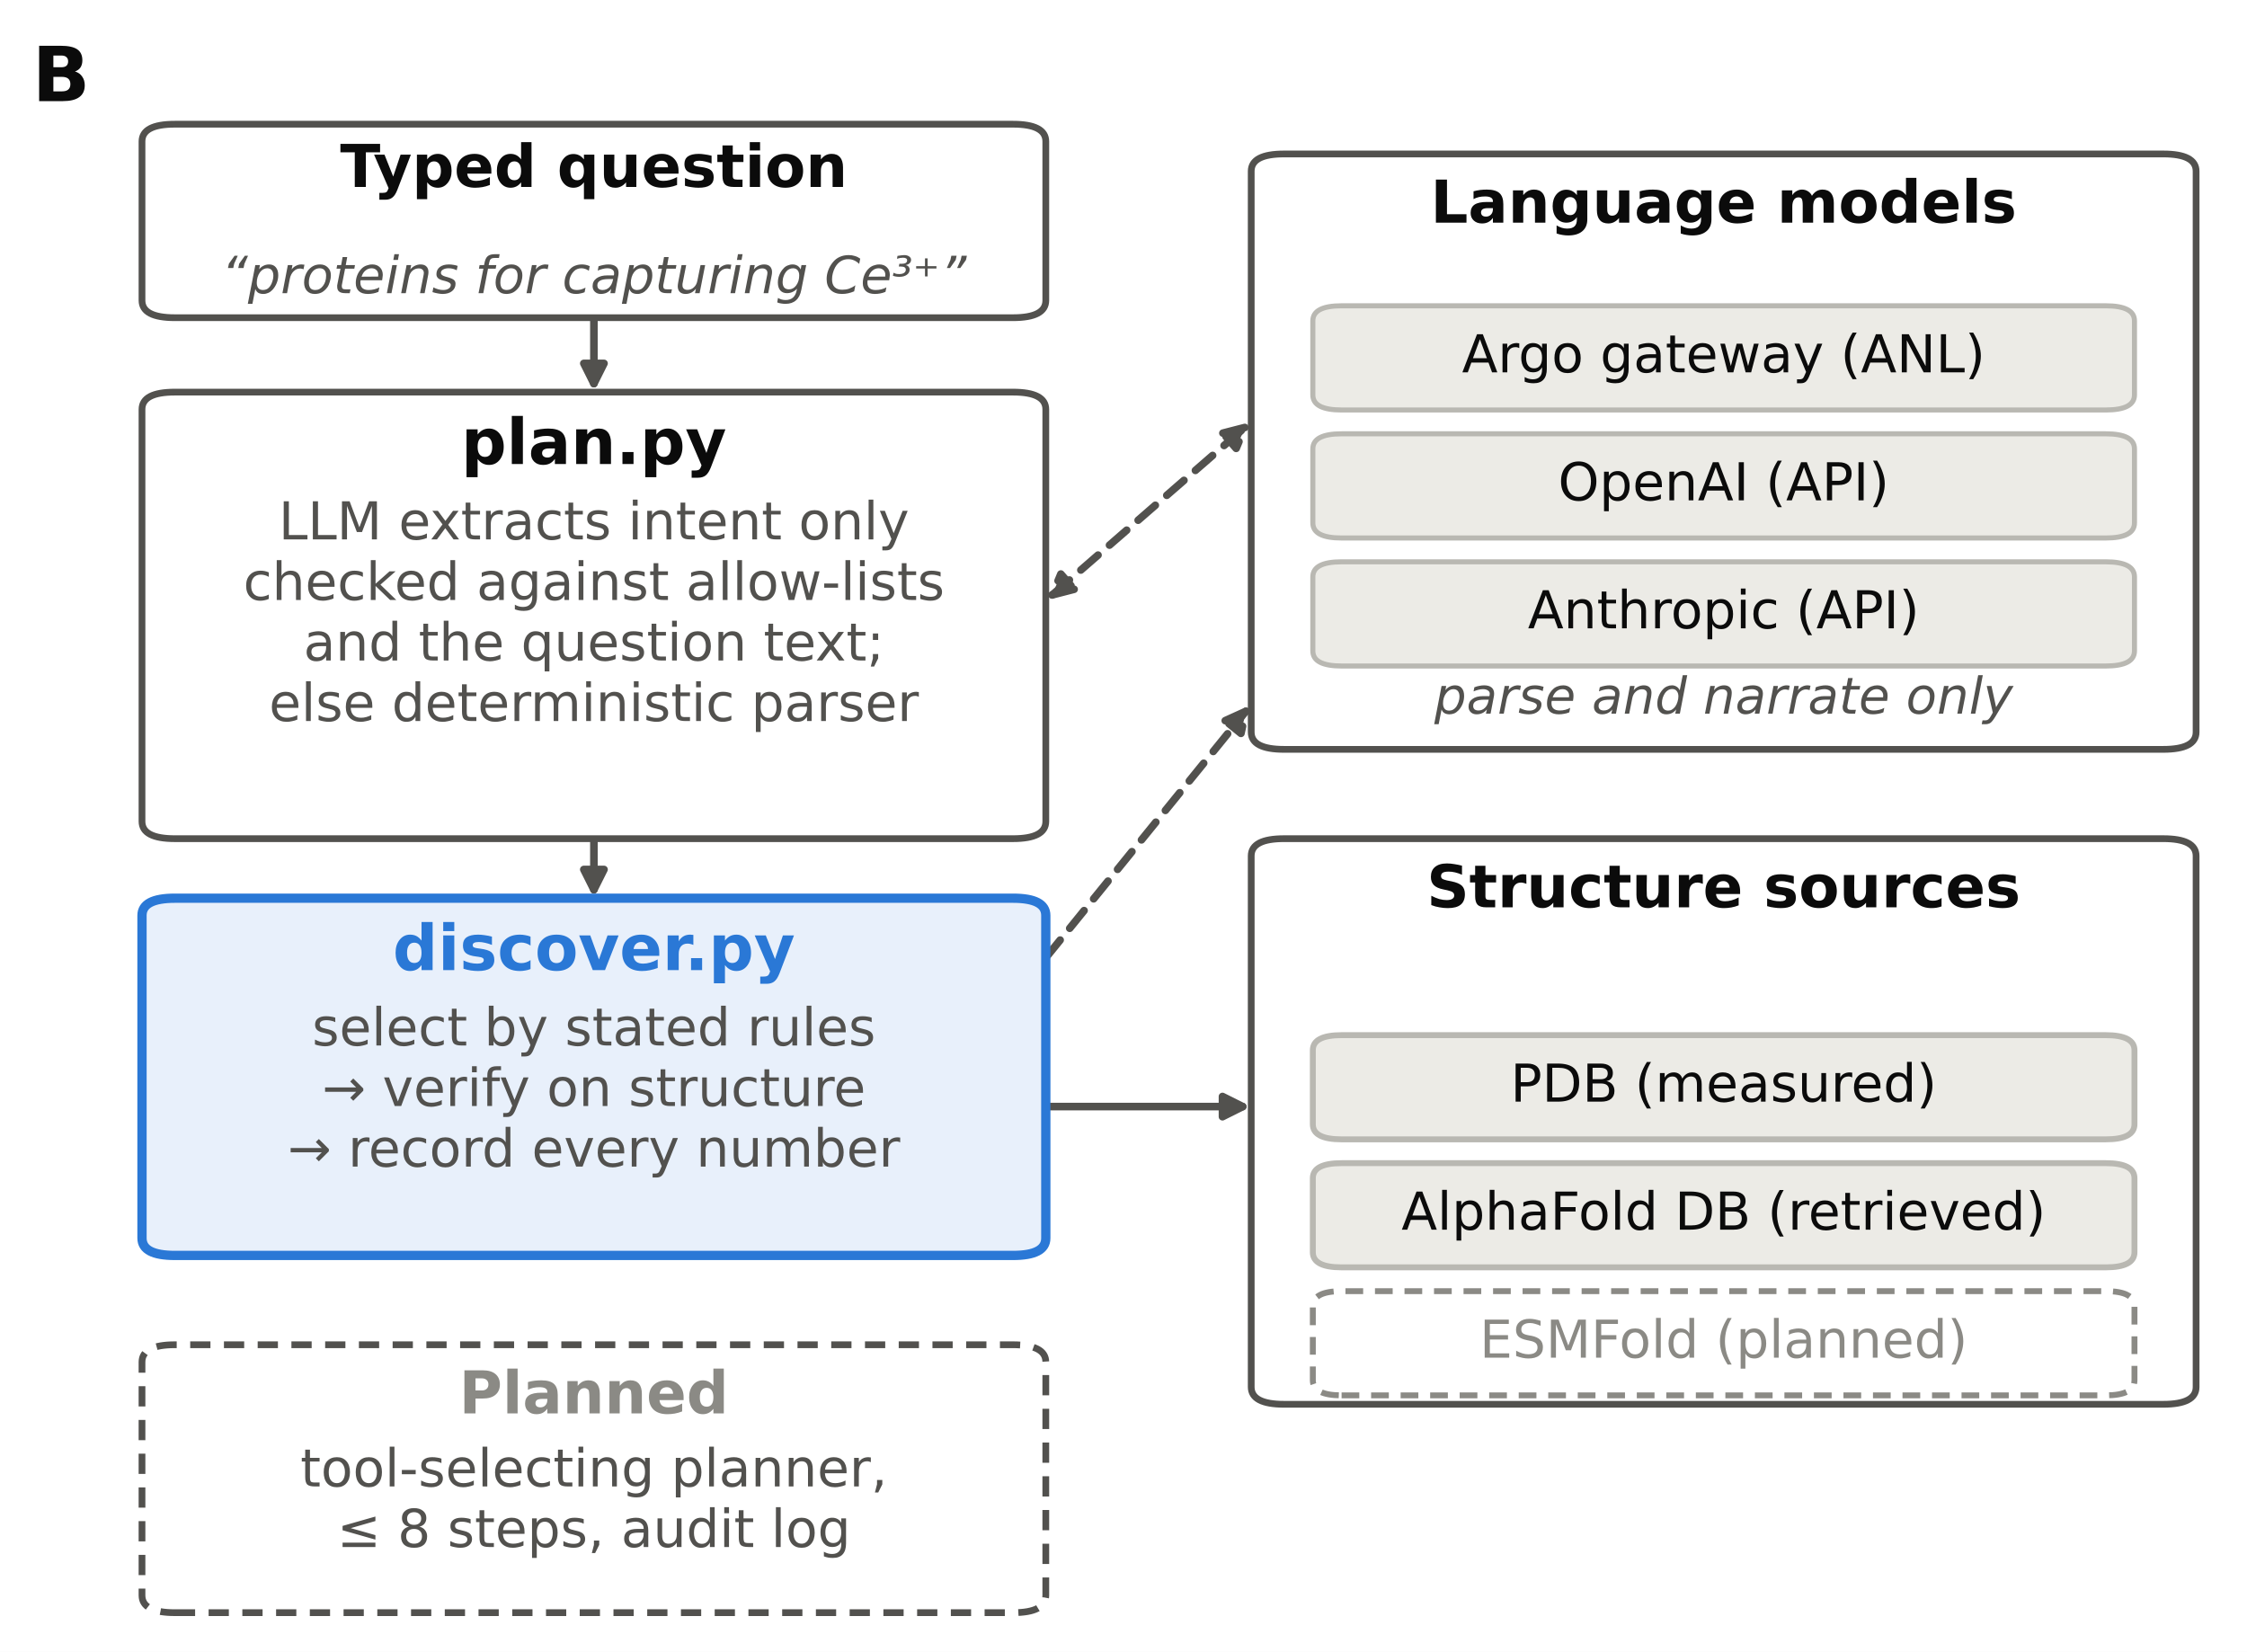
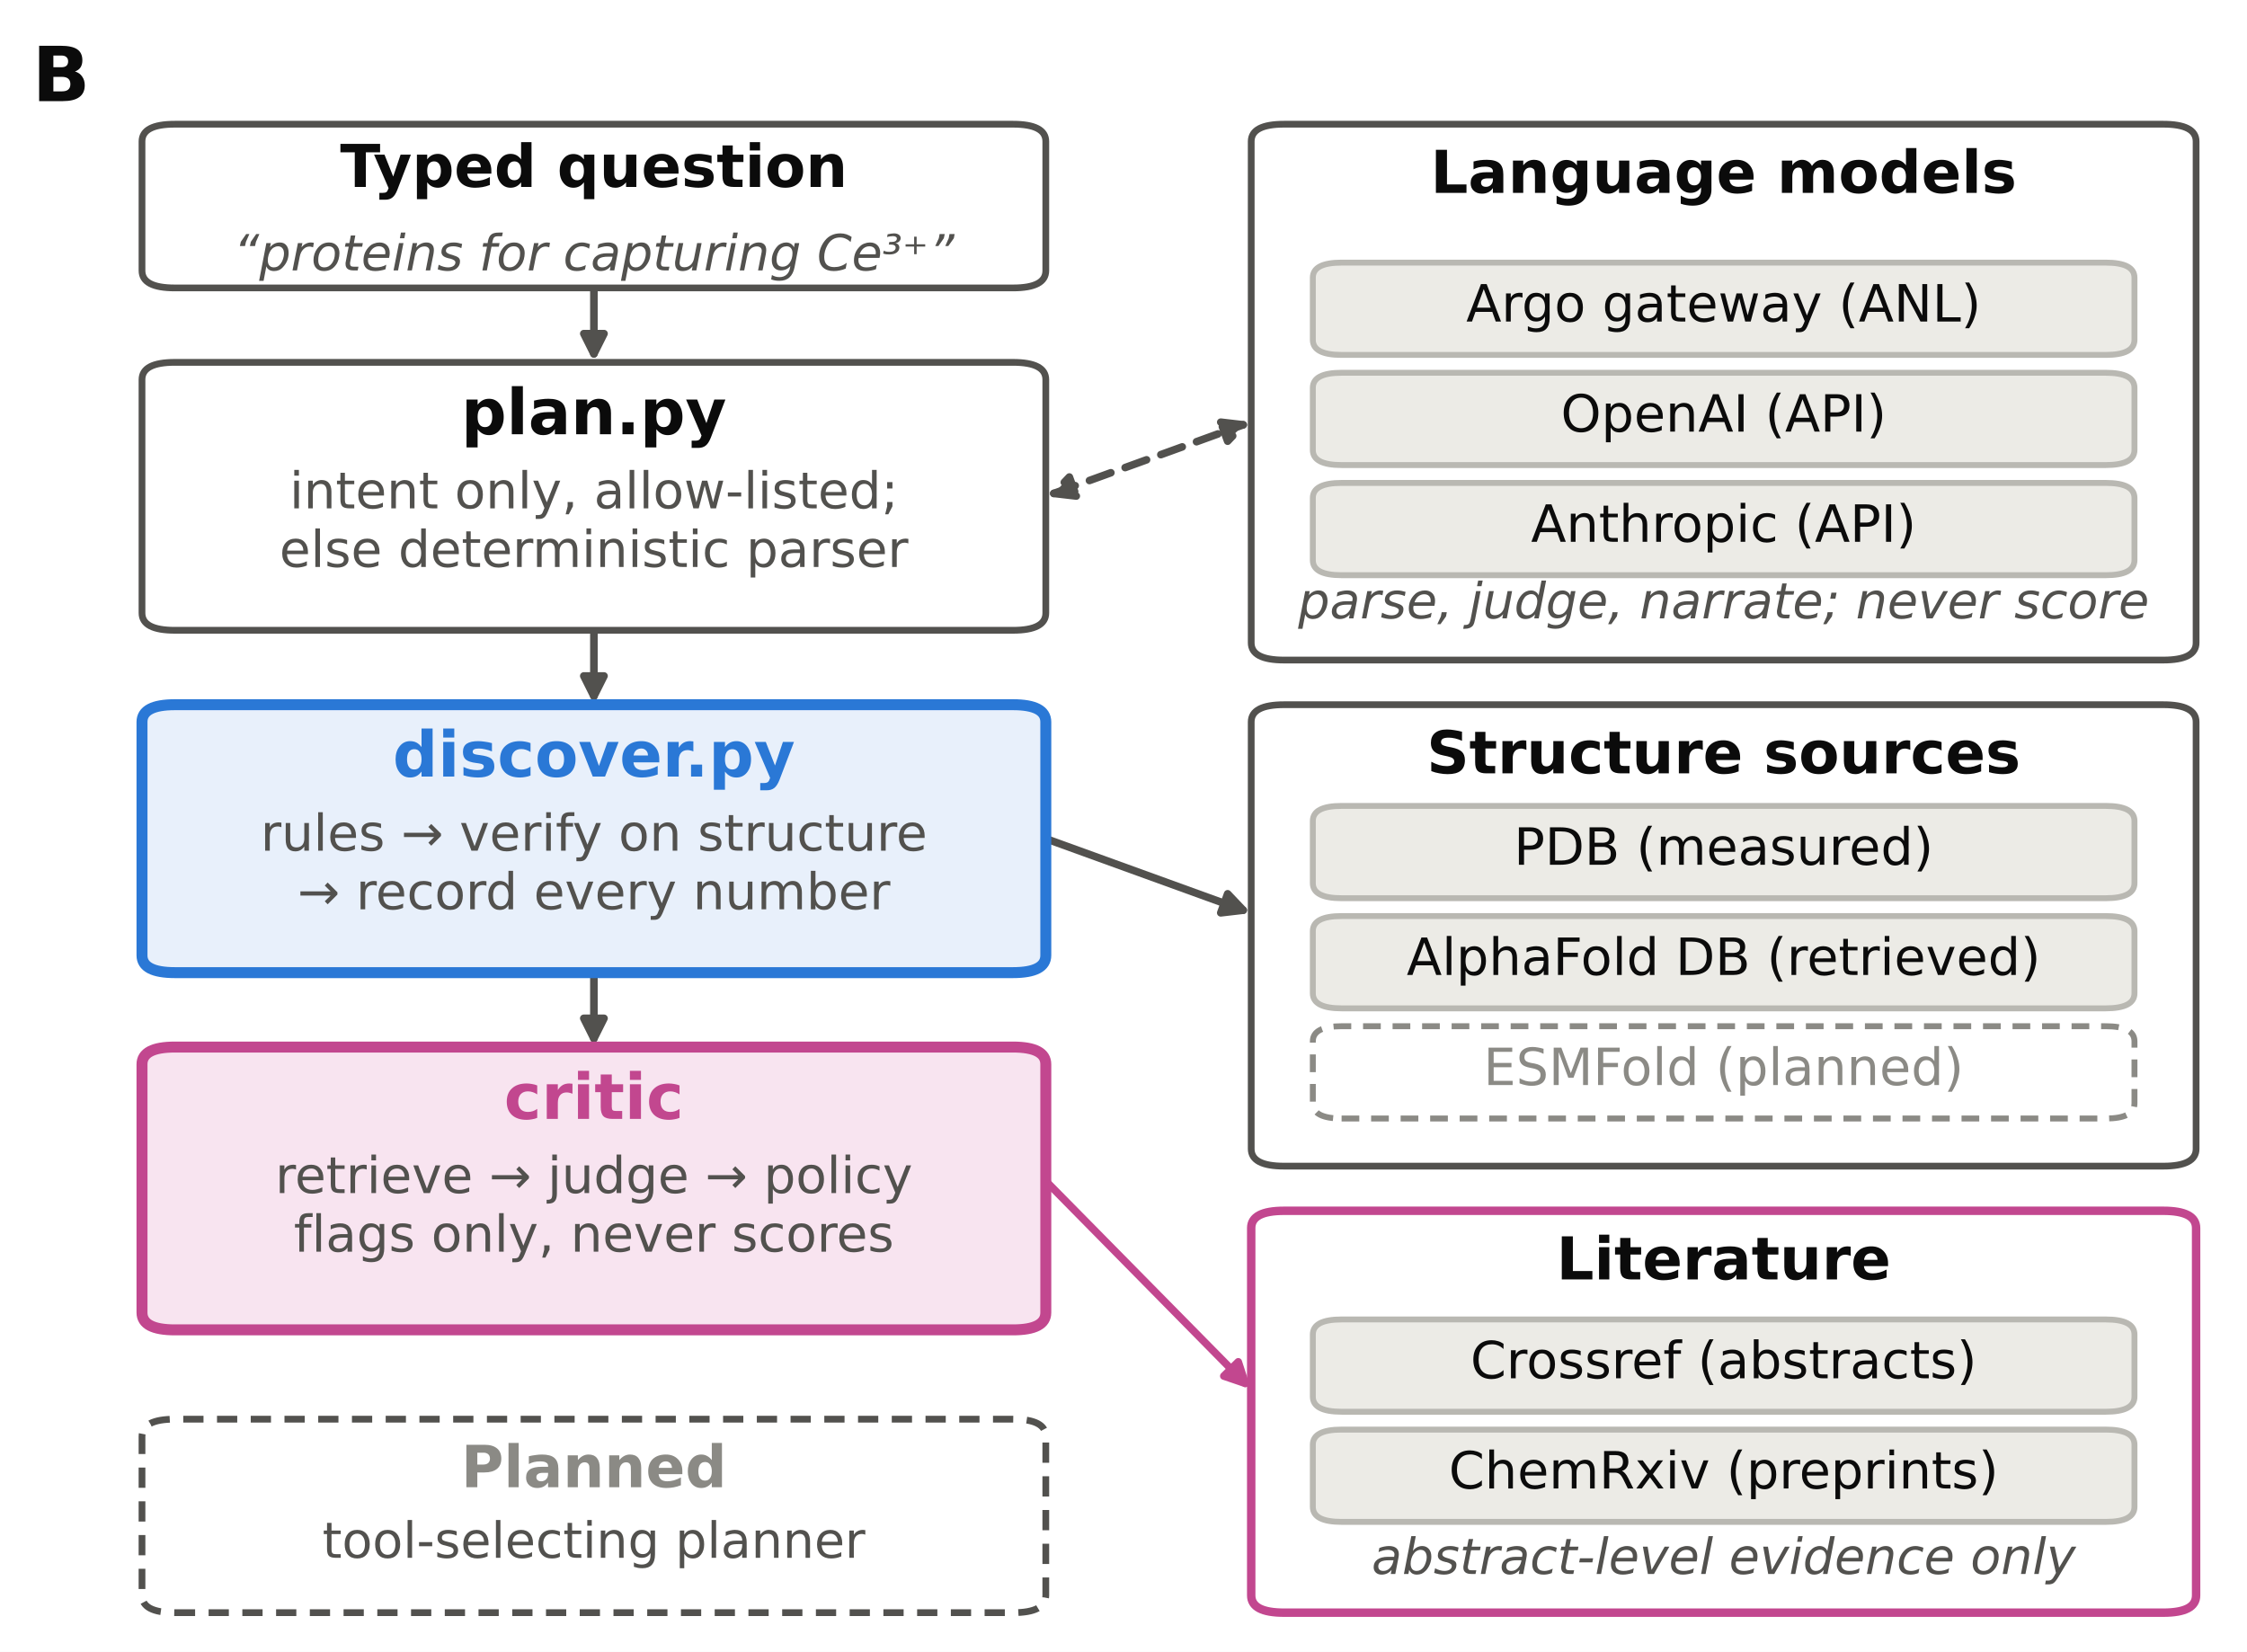
<svg xmlns="http://www.w3.org/2000/svg" width="266.4pt" height="195.84pt" viewBox="0 0 266.4 195.84" version="1.1">
  <defs>
    <style type="text/css">*{stroke-linejoin: round; stroke-linecap: butt}</style>
  </defs>
  <g id="figure_1">
    <g id="patch_1">
      <path d="M 0 195.84  L 266.4 195.84  L 266.4 0  L 0 0  z " style="fill: #ffffff" />
    </g>
    <g id="axes_1">
      <g id="patch_2">
-         <path d="M 70.412 37.666  Q 70.412 42.078 70.412 45.483  " clip-path="url(#p28ce440989)" style="fill: none; stroke: #52514e; stroke-width: 0.9; stroke-linecap: round" />
-         <path d="M 71.612 43.083  L 70.412 45.483  L 69.212 43.083  z " clip-path="url(#p28ce440989)" style="fill: #52514e; stroke: #52514e; stroke-width: 0.9; stroke-linecap: round" />
+         <path d="M 70.412 34.136  Q 70.412 38.548 70.412 41.954  " clip-path="url(#p802426567d)" style="fill: none; stroke: #52514e; stroke-width: 0.9; stroke-linecap: round" />
+         <path d="M 71.612 39.554  L 70.412 41.954  L 69.212 39.554  z " clip-path="url(#p802426567d)" style="fill: #52514e; stroke: #52514e; stroke-width: 0.9; stroke-linecap: round" />
      </g>
      <g id="patch_3">
-         <path d="M 70.412 99.431  Q 70.412 102.96 70.412 105.483  " clip-path="url(#p28ce440989)" style="fill: none; stroke: #52514e; stroke-width: 0.9; stroke-linecap: round" />
-         <path d="M 71.612 103.083  L 70.412 105.483  L 69.212 103.083  z " clip-path="url(#p28ce440989)" style="fill: #52514e; stroke: #52514e; stroke-width: 0.9; stroke-linecap: round" />
+         <path d="M 70.412 74.725  Q 70.412 79.136 70.412 82.542  " clip-path="url(#p802426567d)" style="fill: none; stroke: #52514e; stroke-width: 0.9; stroke-linecap: round" />
+         <path d="M 71.612 80.142  L 70.412 82.542  L 69.212 80.142  z " clip-path="url(#p802426567d)" style="fill: #52514e; stroke: #52514e; stroke-width: 0.9; stroke-linecap: round" />
      </g>
      <g id="patch_4">
-         <path d="M 124.748 70.535  Q 136.165 60.607 147.582 50.679  " clip-path="url(#p28ce440989)" style="fill: none; stroke-dasharray: 2.7,1.8; stroke-dashoffset: 0; stroke: #52514e; stroke-width: 0.9; stroke-linecap: round" />
-         <path d="M 127.346 69.866  L 124.748 70.535  L 125.771 68.055  z " clip-path="url(#p28ce440989)" style="fill: #52514e; stroke-dasharray: 2.7,1.8; stroke-dashoffset: 0; stroke: #52514e; stroke-width: 0.9; stroke-linecap: round" />
-         <path d="M 144.983 51.348  L 147.582 50.679  L 146.558 53.159  z " clip-path="url(#p28ce440989)" style="fill: #52514e; stroke-dasharray: 2.7,1.8; stroke-dashoffset: 0; stroke: #52514e; stroke-width: 0.9; stroke-linecap: round" />
+         <path d="M 70.412 115.313  Q 70.412 119.725 70.412 123.13  " clip-path="url(#p802426567d)" style="fill: none; stroke: #52514e; stroke-width: 0.9; stroke-linecap: round" />
+         <path d="M 71.612 120.73  L 70.412 123.13  L 69.212 120.73  z " clip-path="url(#p802426567d)" style="fill: #52514e; stroke: #52514e; stroke-width: 0.9; stroke-linecap: round" />
      </g>
      <g id="patch_5">
-         <path d="M 123.988 131.195  Q 136.165 131.195 147.335 131.195  " clip-path="url(#p28ce440989)" style="fill: none; stroke: #52514e; stroke-width: 0.9; stroke-linecap: round" />
-         <path d="M 144.935 129.995  L 147.335 131.195  L 144.935 132.395  z " clip-path="url(#p28ce440989)" style="fill: #52514e; stroke: #52514e; stroke-width: 0.9; stroke-linecap: round" />
+         <path d="M 124.934 58.5  Q 136.165 54.431 147.395 50.362  " clip-path="url(#p802426567d)" style="fill: none; stroke-dasharray: 2.7,1.8; stroke-dashoffset: 0; stroke: #52514e; stroke-width: 0.9; stroke-linecap: round" />
+         <path d="M 127.6 58.81  L 124.934 58.5  L 126.782 56.554  z " clip-path="url(#p802426567d)" style="fill: #52514e; stroke-dasharray: 2.7,1.8; stroke-dashoffset: 0; stroke: #52514e; stroke-width: 0.9; stroke-linecap: round" />
+         <path d="M 144.73 50.051  L 147.395 50.362  L 145.547 52.307  z " clip-path="url(#p802426567d)" style="fill: #52514e; stroke-dasharray: 2.7,1.8; stroke-dashoffset: 0; stroke: #52514e; stroke-width: 0.9; stroke-linecap: round" />
      </g>
      <g id="patch_6">
-         <path d="M 123.988 113.548  Q 136.165 98.548 147.707 84.329  " clip-path="url(#p28ce440989)" style="fill: none; stroke-dasharray: 2.7,1.8; stroke-dashoffset: 0; stroke: #52514e; stroke-width: 0.9; stroke-linecap: round" />
-         <path d="M 145.263 85.437  L 147.707 84.329  L 147.126 86.949  z " clip-path="url(#p28ce440989)" style="fill: #52514e; stroke-dasharray: 2.7,1.8; stroke-dashoffset: 0; stroke: #52514e; stroke-width: 0.9; stroke-linecap: round" />
+         <path d="M 123.988 99.431  Q 136.165 103.842 147.395 107.911  " clip-path="url(#p802426567d)" style="fill: none; stroke: #52514e; stroke-width: 0.9; stroke-linecap: round" />
+         <path d="M 145.547 105.966  L 147.395 107.911  L 144.73 108.222  z " clip-path="url(#p802426567d)" style="fill: #52514e; stroke: #52514e; stroke-width: 0.9; stroke-linecap: round" />
      </g>
      <g id="patch_7">
-         <path d="M 20.732 37.666  L 120.092 37.666  Q 123.988 37.666 123.988 35.62  L 123.988 16.771  Q 123.988 14.725 120.092 14.725  L 20.732 14.725  Q 16.835 14.725 16.835 16.771  L 16.835 35.62  Q 16.835 37.666 20.732 37.666  z " clip-path="url(#p28ce440989)" style="fill: #ffffff; stroke: #52514e; stroke-width: 0.8; stroke-linejoin: miter" />
+         <path d="M 123.988 140.019  Q 136.165 152.372 147.635 164.008  " clip-path="url(#p802426567d)" style="fill: none; stroke: #c2478f; stroke-width: 0.9; stroke-linecap: round" />
+         <path d="M 146.805 161.456  L 147.635 164.008  L 145.095 163.141  z " clip-path="url(#p802426567d)" style="fill: #c2478f; stroke: #c2478f; stroke-width: 0.9; stroke-linecap: round" />
      </g>
      <g id="patch_8">
-         <path d="M 20.732 99.431  L 120.092 99.431  Q 123.988 99.431 123.988 97.385  L 123.988 48.535  Q 123.988 46.489 120.092 46.489  L 20.732 46.489  Q 16.835 46.489 16.835 48.535  L 16.835 97.385  Q 16.835 99.431 20.732 99.431  z " clip-path="url(#p28ce440989)" style="fill: #ffffff; stroke: #52514e; stroke-width: 0.8; stroke-linejoin: miter" />
+         <path d="M 20.732 34.136  L 120.092 34.136  Q 123.988 34.136 123.988 32.09  L 123.988 16.771  Q 123.988 14.725 120.092 14.725  L 20.732 14.725  Q 16.835 14.725 16.835 16.771  L 16.835 32.09  Q 16.835 34.136 20.732 34.136  z " clip-path="url(#p802426567d)" style="fill: #ffffff; stroke: #52514e; stroke-width: 0.8; stroke-linejoin: miter" />
      </g>
      <g id="patch_9">
-         <path d="M 20.732 148.842  L 120.092 148.842  Q 123.988 148.842 123.988 146.796  L 123.988 108.535  Q 123.988 106.489 120.092 106.489  L 20.732 106.489  Q 16.835 106.489 16.835 108.535  L 16.835 146.796  Q 16.835 148.842 20.732 148.842  z " clip-path="url(#p28ce440989)" style="fill: #e8f0fb; stroke: #2a78d6; stroke-width: 1.1; stroke-linejoin: miter" />
+         <path d="M 20.732 74.725  L 120.092 74.725  Q 123.988 74.725 123.988 72.679  L 123.988 45.006  Q 123.988 42.96 120.092 42.96  L 20.732 42.96  Q 16.835 42.96 16.835 45.006  L 16.835 72.679  Q 16.835 74.725 20.732 74.725  z " clip-path="url(#p802426567d)" style="fill: #ffffff; stroke: #52514e; stroke-width: 0.8; stroke-linejoin: miter" />
      </g>
      <g id="patch_10">
-         <path d="M 20.732 191.195  L 120.092 191.195  Q 123.988 191.195 123.988 189.149  L 123.988 161.477  Q 123.988 159.431 120.092 159.431  L 20.732 159.431  Q 16.835 159.431 16.835 161.477  L 16.835 189.149  Q 16.835 191.195 20.732 191.195  z " clip-path="url(#p28ce440989)" style="fill: #ffffff; stroke-dasharray: 2.4,1.6; stroke-dashoffset: 0; stroke: #52514e; stroke-width: 0.8; stroke-linejoin: miter" />
+         <path d="M 20.732 115.313  L 120.092 115.313  Q 123.988 115.313 123.988 113.267  L 123.988 85.594  Q 123.988 83.548 120.092 83.548  L 20.732 83.548  Q 16.835 83.548 16.835 85.594  L 16.835 113.267  Q 16.835 115.313 20.732 115.313  z " clip-path="url(#p802426567d)" style="fill: #e8f0fb; stroke: #2a78d6; stroke-width: 1.3; stroke-linejoin: miter" />
      </g>
      <g id="patch_11">
-         <path d="M 152.238 88.842  L 256.468 88.842  Q 260.365 88.842 260.365 86.796  L 260.365 20.3  Q 260.365 18.254 256.468 18.254  L 152.238 18.254  Q 148.341 18.254 148.341 20.3  L 148.341 86.796  Q 148.341 88.842 152.238 88.842  z " clip-path="url(#p28ce440989)" style="fill: #ffffff; stroke: #52514e; stroke-width: 0.8; stroke-linejoin: miter" />
+         <path d="M 20.732 157.666  L 120.092 157.666  Q 123.988 157.666 123.988 155.62  L 123.988 126.183  Q 123.988 124.136 120.092 124.136  L 20.732 124.136  Q 16.835 124.136 16.835 126.183  L 16.835 155.62  Q 16.835 157.666 20.732 157.666  z " clip-path="url(#p802426567d)" style="fill: #f8e4f0; stroke: #c2478f; stroke-width: 1.3; stroke-linejoin: miter" />
      </g>
      <g id="patch_12">
-         <path d="M 159.056 48.607  L 249.649 48.607  Q 253.059 48.607 253.059 46.817  L 253.059 38.044  Q 253.059 36.254 249.649 36.254  L 159.056 36.254  Q 155.647 36.254 155.647 38.044  L 155.647 46.817  Q 155.647 48.607 159.056 48.607  z " clip-path="url(#p28ce440989)" style="fill: #ecebe6; stroke: #b9b8b2; stroke-width: 0.6; stroke-linejoin: miter" />
+         <path d="M 20.732 191.195  L 120.092 191.195  Q 123.988 191.195 123.988 189.149  L 123.988 170.3  Q 123.988 168.254 120.092 168.254  L 20.732 168.254  Q 16.835 168.254 16.835 170.3  L 16.835 189.149  Q 16.835 191.195 20.732 191.195  z " clip-path="url(#p802426567d)" style="fill: #ffffff; stroke-dasharray: 2.4,1.6; stroke-dashoffset: 0; stroke: #52514e; stroke-width: 0.8; stroke-linejoin: miter" />
      </g>
      <g id="patch_13">
-         <path d="M 159.056 63.784  L 249.649 63.784  Q 253.059 63.784 253.059 61.993  L 253.059 53.221  Q 253.059 51.431 249.649 51.431  L 159.056 51.431  Q 155.647 51.431 155.647 53.221  L 155.647 61.993  Q 155.647 63.784 159.056 63.784  z " clip-path="url(#p28ce440989)" style="fill: #ecebe6; stroke: #b9b8b2; stroke-width: 0.6; stroke-linejoin: miter" />
+         <path d="M 152.238 78.254  L 256.468 78.254  Q 260.365 78.254 260.365 76.208  L 260.365 16.771  Q 260.365 14.725 256.468 14.725  L 152.238 14.725  Q 148.341 14.725 148.341 16.771  L 148.341 76.208  Q 148.341 78.254 152.238 78.254  z " clip-path="url(#p802426567d)" style="fill: #ffffff; stroke: #52514e; stroke-width: 0.8; stroke-linejoin: miter" />
      </g>
      <g id="patch_14">
-         <path d="M 159.056 78.96  L 249.649 78.96  Q 253.059 78.96 253.059 77.17  L 253.059 68.397  Q 253.059 66.607 249.649 66.607  L 159.056 66.607  Q 155.647 66.607 155.647 68.397  L 155.647 77.17  Q 155.647 78.96 159.056 78.96  z " clip-path="url(#p28ce440989)" style="fill: #ecebe6; stroke: #b9b8b2; stroke-width: 0.6; stroke-linejoin: miter" />
+         <path d="M 159.056 42.078  L 249.649 42.078  Q 253.059 42.078 253.059 40.287  L 253.059 32.927  Q 253.059 31.136 249.649 31.136  L 159.056 31.136  Q 155.647 31.136 155.647 32.927  L 155.647 40.287  Q 155.647 42.078 159.056 42.078  z " clip-path="url(#p802426567d)" style="fill: #ecebe6; stroke: #b9b8b2; stroke-width: 0.7; stroke-linejoin: miter" />
      </g>
      <g id="patch_15">
-         <path d="M 152.238 166.489  L 256.468 166.489  Q 260.365 166.489 260.365 164.443  L 260.365 101.477  Q 260.365 99.431 256.468 99.431  L 152.238 99.431  Q 148.341 99.431 148.341 101.477  L 148.341 164.443  Q 148.341 166.489 152.238 166.489  z " clip-path="url(#p28ce440989)" style="fill: #ffffff; stroke: #52514e; stroke-width: 0.8; stroke-linejoin: miter" />
+         <path d="M 159.056 55.136  L 249.649 55.136  Q 253.059 55.136 253.059 53.346  L 253.059 45.986  Q 253.059 44.195 249.649 44.195  L 159.056 44.195  Q 155.647 44.195 155.647 45.986  L 155.647 53.346  Q 155.647 55.136 159.056 55.136  z " clip-path="url(#p802426567d)" style="fill: #ecebe6; stroke: #b9b8b2; stroke-width: 0.7; stroke-linejoin: miter" />
      </g>
      <g id="patch_16">
-         <path d="M 159.056 135.078  L 249.649 135.078  Q 253.059 135.078 253.059 133.287  L 253.059 124.515  Q 253.059 122.725 249.649 122.725  L 159.056 122.725  Q 155.647 122.725 155.647 124.515  L 155.647 133.287  Q 155.647 135.078 159.056 135.078  z " clip-path="url(#p28ce440989)" style="fill: #ecebe6; stroke: #b9b8b2; stroke-width: 0.7; stroke-linejoin: miter" />
+         <path d="M 159.056 68.195  L 249.649 68.195  Q 253.059 68.195 253.059 66.405  L 253.059 59.044  Q 253.059 57.254 249.649 57.254  L 159.056 57.254  Q 155.647 57.254 155.647 59.044  L 155.647 66.405  Q 155.647 68.195 159.056 68.195  z " clip-path="url(#p802426567d)" style="fill: #ecebe6; stroke: #b9b8b2; stroke-width: 0.7; stroke-linejoin: miter" />
      </g>
      <g id="patch_17">
-         <path d="M 159.056 150.254  L 249.649 150.254  Q 253.059 150.254 253.059 148.464  L 253.059 139.691  Q 253.059 137.901 249.649 137.901  L 159.056 137.901  Q 155.647 137.901 155.647 139.691  L 155.647 148.464  Q 155.647 150.254 159.056 150.254  z " clip-path="url(#p28ce440989)" style="fill: #ecebe6; stroke: #b9b8b2; stroke-width: 0.7; stroke-linejoin: miter" />
+         <path d="M 152.238 138.254  L 256.468 138.254  Q 260.365 138.254 260.365 136.208  L 260.365 85.594  Q 260.365 83.548 256.468 83.548  L 152.238 83.548  Q 148.341 83.548 148.341 85.594  L 148.341 136.208  Q 148.341 138.254 152.238 138.254  z " clip-path="url(#p802426567d)" style="fill: #ffffff; stroke: #52514e; stroke-width: 0.8; stroke-linejoin: miter" />
      </g>
      <g id="patch_18">
-         <path d="M 159.056 165.431  L 249.649 165.431  Q 253.059 165.431 253.059 163.64  L 253.059 154.868  Q 253.059 153.078 249.649 153.078  L 159.056 153.078  Q 155.647 153.078 155.647 154.868  L 155.647 163.64  Q 155.647 165.431 159.056 165.431  z " clip-path="url(#p28ce440989)" style="fill: #ffffff; stroke-dasharray: 2.1,1.4; stroke-dashoffset: 0; stroke: #8b8a85; stroke-width: 0.7; stroke-linejoin: miter" />
+         <path d="M 159.056 106.489  L 249.649 106.489  Q 253.059 106.489 253.059 104.699  L 253.059 97.339  Q 253.059 95.548 249.649 95.548  L 159.056 95.548  Q 155.647 95.548 155.647 97.339  L 155.647 104.699  Q 155.647 106.489 159.056 106.489  z " clip-path="url(#p802426567d)" style="fill: #ecebe6; stroke: #b9b8b2; stroke-width: 0.7; stroke-linejoin: miter" />
+       </g>
+       <g id="patch_19">
+         <path d="M 159.056 119.548  L 249.649 119.548  Q 253.059 119.548 253.059 117.758  L 253.059 110.397  Q 253.059 108.607 249.649 108.607  L 159.056 108.607  Q 155.647 108.607 155.647 110.397  L 155.647 117.758  Q 155.647 119.548 159.056 119.548  z " clip-path="url(#p802426567d)" style="fill: #ecebe6; stroke: #b9b8b2; stroke-width: 0.7; stroke-linejoin: miter" />
+       </g>
+       <g id="patch_20">
+         <path d="M 159.056 132.607  L 249.649 132.607  Q 253.059 132.607 253.059 130.817  L 253.059 123.456  Q 253.059 121.666 249.649 121.666  L 159.056 121.666  Q 155.647 121.666 155.647 123.456  L 155.647 130.817  Q 155.647 132.607 159.056 132.607  z " clip-path="url(#p802426567d)" style="fill: #ffffff; stroke-dasharray: 2.1,1.4; stroke-dashoffset: 0; stroke: #8b8a85; stroke-width: 0.7; stroke-linejoin: miter" />
+       </g>
+       <g id="patch_21">
+         <path d="M 152.238 191.195  L 256.468 191.195  Q 260.365 191.195 260.365 189.149  L 260.365 145.594  Q 260.365 143.548 256.468 143.548  L 152.238 143.548  Q 148.341 143.548 148.341 145.594  L 148.341 189.149  Q 148.341 191.195 152.238 191.195  z " clip-path="url(#p802426567d)" style="fill: #ffffff; stroke: #c2478f; stroke-linejoin: miter" />
+       </g>
+       <g id="patch_22">
+         <path d="M 159.056 167.372  L 249.649 167.372  Q 253.059 167.372 253.059 165.581  L 253.059 158.221  Q 253.059 156.431 249.649 156.431  L 159.056 156.431  Q 155.647 156.431 155.647 158.221  L 155.647 165.581  Q 155.647 167.372 159.056 167.372  z " clip-path="url(#p802426567d)" style="fill: #ecebe6; stroke: #b9b8b2; stroke-width: 0.7; stroke-linejoin: miter" />
+       </g>
+       <g id="patch_23">
+         <path d="M 159.056 180.431  L 249.649 180.431  Q 253.059 180.431 253.059 178.64  L 253.059 171.28  Q 253.059 169.489 249.649 169.489  L 159.056 169.489  Q 155.647 169.489 155.647 171.28  L 155.647 178.64  Q 155.647 180.431 159.056 180.431  z " clip-path="url(#p802426567d)" style="fill: #ecebe6; stroke: #b9b8b2; stroke-width: 0.7; stroke-linejoin: miter" />
      </g>
      <g id="text_1">
        <text style="font-weight: 700; font-size: 7px; font-family: 'DejaVu Sans'; text-anchor: middle; fill: #0b0b0b" x="70.412" y="22.161" transform="rotate(-0 70.41177 22.16126)">Typed question</text>
      </g>
      <g id="text_2">
-         <text style="font-style: italic; font-size: 6.1px; font-family: 'DejaVu Sans'; text-anchor: middle; fill: #52514e" x="70.412" y="34.761" transform="rotate(-0 70.41177 34.76087)">“proteins for capturing Ce³⁺”</text>
+         <text style="font-style: italic; font-size: 5.9px; font-family: 'DejaVu Sans'; text-anchor: middle; fill: #52514e" x="70.412" y="32.059" transform="rotate(-0 70.41177 32.05862)">“proteins for capturing Ce³⁺”</text>
      </g>
      <g id="text_3">
-         <text style="font-weight: 700; font-size: 7.5px; font-family: 'DejaVu Sans'; text-anchor: middle; fill: #0b0b0b" x="70.412" y="55.012" transform="rotate(-0 70.41177 55.01177)">plan.py</text>
+         <text style="font-weight: 700; font-size: 7.5px; font-family: 'DejaVu Sans'; text-anchor: middle; fill: #0b0b0b" x="70.412" y="51.482" transform="rotate(-0 70.41177 51.48236)">plan.py</text>
      </g>
      <g id="text_4">
-         <text style="font-size: 6.2px; font-family: 'DejaVu Sans'; fill: #52514e" transform="translate(33.02867 63.95044)">LLM extracts intent only</text>
-         <text style="font-size: 6.2px; font-family: 'DejaVu Sans'; fill: #52514e" transform="translate(28.83834 71.12864)">checked against allow-lists</text>
-         <text style="font-size: 6.2px; font-family: 'DejaVu Sans'; fill: #52514e" transform="translate(35.98045 78.30683)">and the question text;</text>
-         <text style="font-size: 6.2px; font-family: 'DejaVu Sans'; fill: #52514e" transform="translate(31.89039 85.48503)">else deterministic parser</text>
+         <text style="font-size: 6px; font-family: 'DejaVu Sans'; fill: #52514e" transform="translate(34.32786 60.26906)">intent only, allow-listed;</text>
+         <text style="font-size: 6px; font-family: 'DejaVu Sans'; fill: #52514e" transform="translate(33.13302 67.2157)">else deterministic parser</text>
      </g>
      <g id="text_5">
-         <text style="font-weight: 700; font-size: 7.5px; font-family: 'DejaVu Sans'; text-anchor: middle; fill: #2a78d6" x="70.412" y="115.012" transform="rotate(-0 70.41177 115.0118)">discover.py</text>
+         <text style="font-weight: 700; font-size: 7.5px; font-family: 'DejaVu Sans'; text-anchor: middle; fill: #2a78d6" x="70.412" y="92.071" transform="rotate(-0 70.41177 92.07059)">discover.py</text>
      </g>
      <g id="text_6">
-         <text style="font-size: 6.2px; font-family: 'DejaVu Sans'; fill: #52514e" transform="translate(36.99909 123.9504)">select by stated rules</text>
-         <text style="font-size: 6.2px; font-family: 'DejaVu Sans'; fill: #52514e" transform="translate(38.18145 131.1286)">→ verify on structure</text>
-         <text style="font-size: 6.2px; font-family: 'DejaVu Sans'; fill: #52514e" transform="translate(34.09914 138.3068)">→ record every number</text>
+         <text style="font-size: 6px; font-family: 'DejaVu Sans'; fill: #52514e" transform="translate(30.89098 100.8573)">rules → verify on structure</text>
+         <text style="font-size: 6px; font-family: 'DejaVu Sans'; fill: #52514e" transform="translate(35.27052 107.8039)">→ record every number</text>
      </g>
      <g id="text_7">
-         <text style="font-weight: 700; font-size: 7px; font-family: 'DejaVu Sans'; text-anchor: middle; fill: #8b8a85" x="70.412" y="167.573" transform="rotate(-0 70.41177 167.573)">Planned</text>
+         <text style="font-weight: 700; font-size: 7.5px; font-family: 'DejaVu Sans'; text-anchor: middle; fill: #c2478f" x="70.412" y="132.659" transform="rotate(-0 70.41177 132.6588)">critic</text>
      </g>
      <g id="text_8">
-         <text style="font-size: 6.2px; font-family: 'DejaVu Sans'; fill: #52514e" transform="translate(35.60797 176.2299)">tool-selecting planner,</text>
-         <text style="font-size: 6.2px; font-family: 'DejaVu Sans'; fill: #52514e" transform="translate(39.96008 183.4081)">≤ 8 steps, audit log</text>
+         <text style="font-size: 6px; font-family: 'DejaVu Sans'; fill: #52514e" transform="translate(32.6263 141.4455)">retrieve → judge → policy</text>
+         <text style="font-size: 6px; font-family: 'DejaVu Sans'; fill: #52514e" transform="translate(34.83223 148.3922)">flags only, never scores</text>
      </g>
      <g id="text_9">
-         <text style="font-weight: 700; font-size: 7px; font-family: 'DejaVu Sans'; text-anchor: middle; fill: #0b0b0b" x="204.353" y="26.397" transform="rotate(-0 204.3529 26.39655)">Language models</text>
+         <text style="font-weight: 700; font-size: 6.9px; font-family: 'DejaVu Sans'; text-anchor: middle; fill: #8b8a85" x="70.412" y="176.321" transform="rotate(-0 70.41177 176.3206)">Planned</text>
      </g>
      <g id="text_10">
-         <text style="font-size: 6.2px; font-family: 'DejaVu Sans'; text-anchor: middle; fill: #0b0b0b" x="204.353" y="44.141" transform="rotate(-0 204.3529 44.1414)">Argo gateway  (ANL)</text>
+         <text style="font-size: 5.9px; font-family: 'DejaVu Sans'; text-anchor: middle; fill: #52514e" x="70.412" y="184.693" transform="rotate(-0 70.41177 184.6931)">tool-selecting planner</text>
      </g>
      <g id="text_11">
-         <text style="font-size: 6.2px; font-family: 'DejaVu Sans'; text-anchor: middle; fill: #0b0b0b" x="204.353" y="59.318" transform="rotate(-0 204.3529 59.31787)">OpenAI  (API)</text>
+         <text style="font-weight: 700; font-size: 7px; font-family: 'DejaVu Sans'; text-anchor: middle; fill: #0b0b0b" x="204.353" y="22.867" transform="rotate(-0 204.3529 22.86714)">Language models</text>
      </g>
      <g id="text_12">
-         <text style="font-size: 6.2px; font-family: 'DejaVu Sans'; text-anchor: middle; fill: #0b0b0b" x="204.353" y="74.494" transform="rotate(-0 204.3529 74.49434)">Anthropic  (API)</text>
+         <text style="font-size: 6.1px; font-family: 'DejaVu Sans'; text-anchor: middle; fill: #0b0b0b" x="204.353" y="38.114" transform="rotate(-0 204.3529 38.11381)">Argo gateway (ANL)</text>
      </g>
      <g id="text_13">
-         <text style="font-style: italic; font-size: 6px; font-family: 'DejaVu Sans'; text-anchor: middle; fill: #52514e" x="204.353" y="84.607" transform="rotate(-0 204.3529 84.60706)">parse and narrate only</text>
+         <text style="font-size: 6.1px; font-family: 'DejaVu Sans'; text-anchor: middle; fill: #0b0b0b" x="204.353" y="51.173" transform="rotate(-0 204.3529 51.17263)">OpenAI (API)</text>
      </g>
      <g id="text_14">
-         <text style="font-weight: 700; font-size: 7px; font-family: 'DejaVu Sans'; text-anchor: middle; fill: #0b0b0b" x="204.353" y="107.573" transform="rotate(-0 204.3529 107.573)">Structure sources</text>
+         <text style="font-size: 6.1px; font-family: 'DejaVu Sans'; text-anchor: middle; fill: #0b0b0b" x="204.353" y="64.231" transform="rotate(-0 204.3529 64.23145)">Anthropic (API)</text>
      </g>
      <g id="text_15">
-         <text style="font-size: 6.2px; font-family: 'DejaVu Sans'; text-anchor: middle; fill: #0b0b0b" x="204.353" y="130.612" transform="rotate(-0 204.3529 130.612)">PDB  (measured)</text>
+         <text style="font-style: italic; font-size: 5.9px; font-family: 'DejaVu Sans'; text-anchor: middle; fill: #52514e" x="204.353" y="73.313" transform="rotate(-0 204.3529 73.31294)">parse, judge, narrate; never score</text>
      </g>
      <g id="text_16">
-         <text style="font-size: 6.2px; font-family: 'DejaVu Sans'; text-anchor: middle; fill: #0b0b0b" x="204.353" y="145.788" transform="rotate(-0 204.3529 145.7885)">AlphaFold DB  (retrieved)</text>
+         <text style="font-weight: 700; font-size: 7px; font-family: 'DejaVu Sans'; text-anchor: middle; fill: #0b0b0b" x="204.353" y="91.691" transform="rotate(-0 204.3529 91.69067)">Structure sources</text>
      </g>
      <g id="text_17">
-         <text style="font-size: 6.2px; font-family: 'DejaVu Sans'; text-anchor: middle; fill: #8b8a85" x="204.353" y="160.965" transform="rotate(-0 204.3529 160.9649)">ESMFold  (planned)</text>
+         <text style="font-size: 6.1px; font-family: 'DejaVu Sans'; text-anchor: middle; fill: #0b0b0b" x="204.353" y="102.526" transform="rotate(-0 204.3529 102.5256)">PDB (measured)</text>
      </g>
      <g id="text_18">
+         <text style="font-size: 6.1px; font-family: 'DejaVu Sans'; text-anchor: middle; fill: #0b0b0b" x="204.353" y="115.584" transform="rotate(-0 204.3529 115.5844)">AlphaFold DB (retrieved)</text>
+       </g>
+       <g id="text_19">
+         <text style="font-size: 6.1px; font-family: 'DejaVu Sans'; text-anchor: middle; fill: #8b8a85" x="204.353" y="128.643" transform="rotate(-0 204.3529 128.6432)">ESMFold (planned)</text>
+       </g>
+       <g id="text_20">
+         <text style="font-weight: 700; font-size: 7px; font-family: 'DejaVu Sans'; text-anchor: middle; fill: #0b0b0b" x="204.353" y="151.691" transform="rotate(-0 204.3529 151.6907)">Literature</text>
+       </g>
+       <g id="text_21">
+         <text style="font-size: 6.1px; font-family: 'DejaVu Sans'; text-anchor: middle; fill: #0b0b0b" x="204.353" y="163.408" transform="rotate(-0 204.3529 163.4079)">Crossref (abstracts)</text>
+       </g>
+       <g id="text_22">
+         <text style="font-size: 6.1px; font-family: 'DejaVu Sans'; text-anchor: middle; fill: #0b0b0b" x="204.353" y="176.467" transform="rotate(-0 204.3529 176.4667)">ChemRxiv (preprints)</text>
+       </g>
+       <g id="text_23">
+         <text style="font-style: italic; font-size: 5.9px; font-family: 'DejaVu Sans'; text-anchor: middle; fill: #52514e" x="204.353" y="186.607" transform="rotate(-0 204.3529 186.6071)">abstract-level evidence only</text>
+       </g>
+       <g id="text_24">
        <text style="font-weight: 700; font-size: 9px; font-family: 'DejaVu Sans'; text-anchor: end; fill: #0b0b0b" x="10.674" y="11.988" transform="rotate(-0 10.674 11.98828)">B</text>
      </g>
    </g>
  </g>
  <defs>
-     <clipPath id="p28ce440989">
+     <clipPath id="p802426567d">
      <rect x="14.4" y="12.96" width="248.4" height="180" />
    </clipPath>
  </defs>
</svg>
